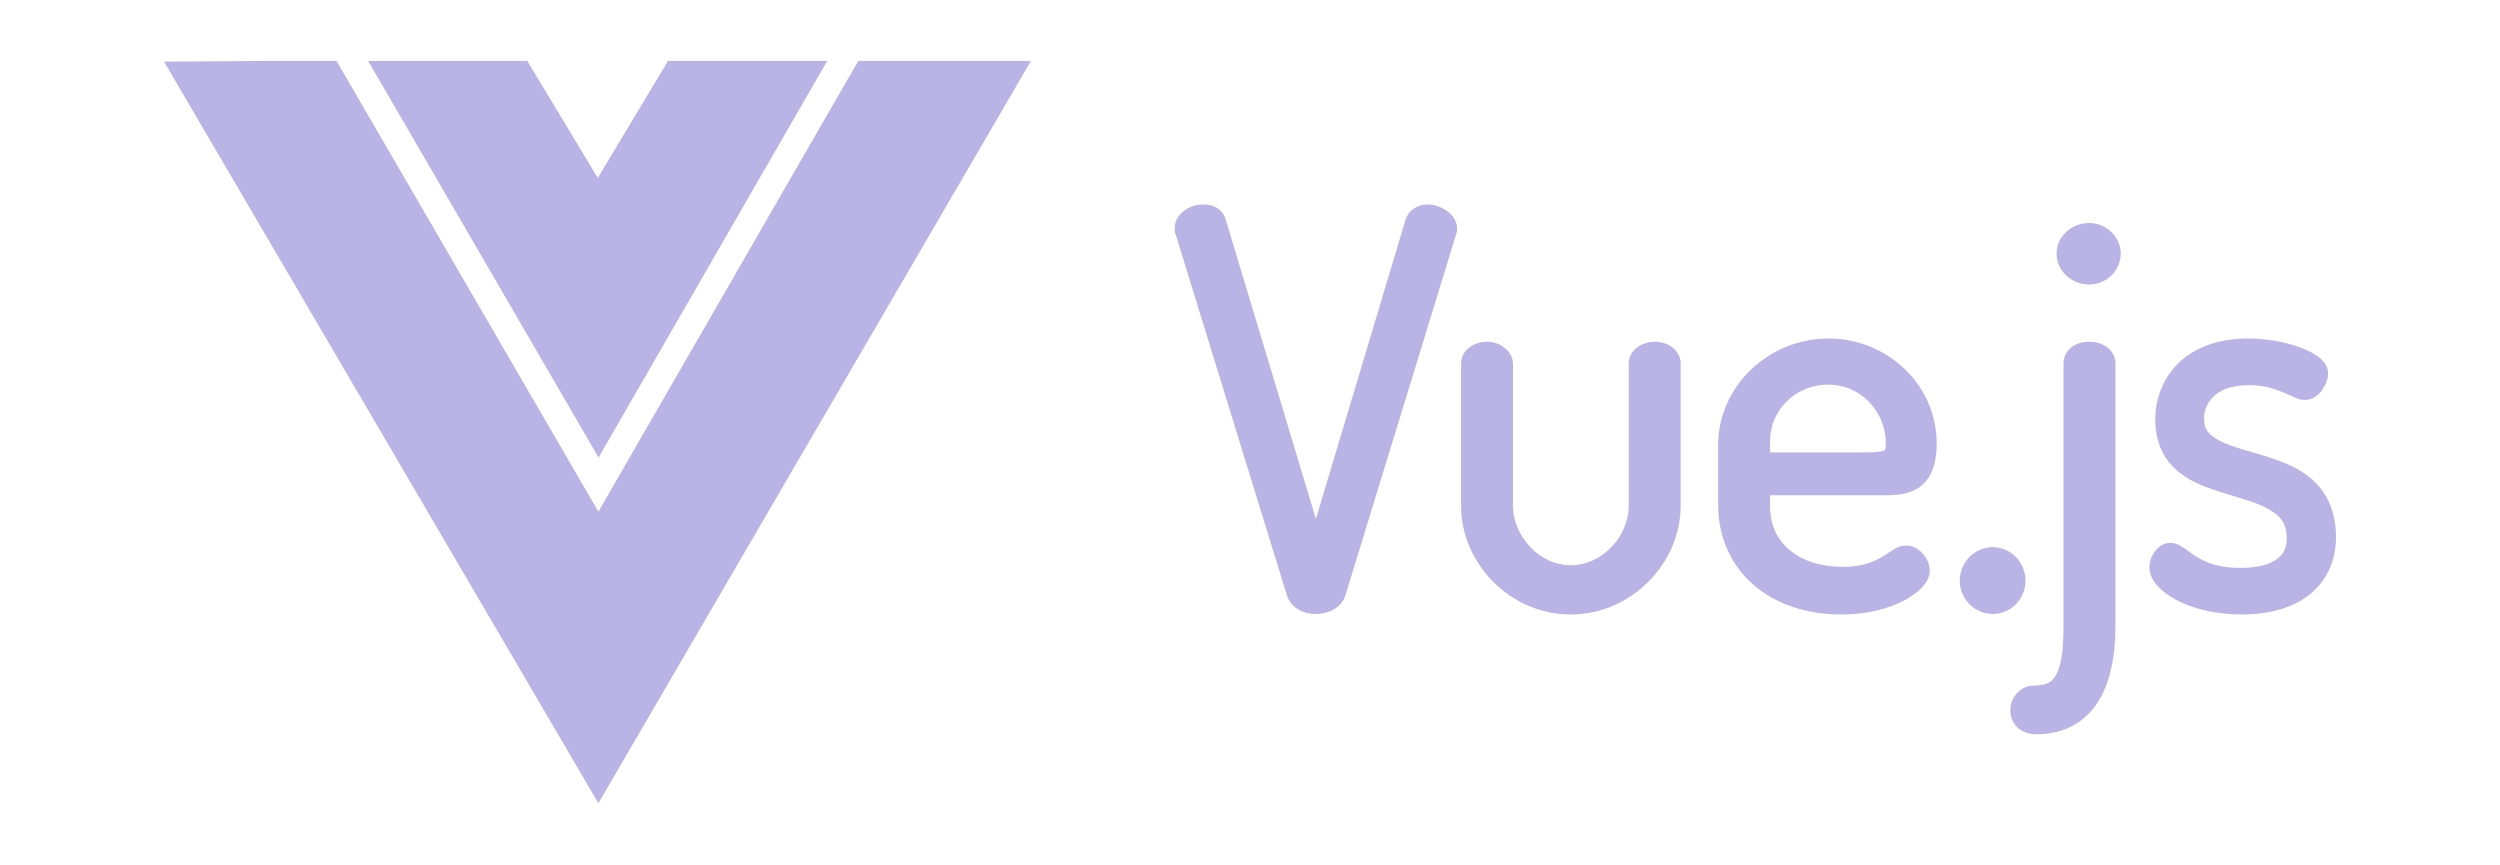
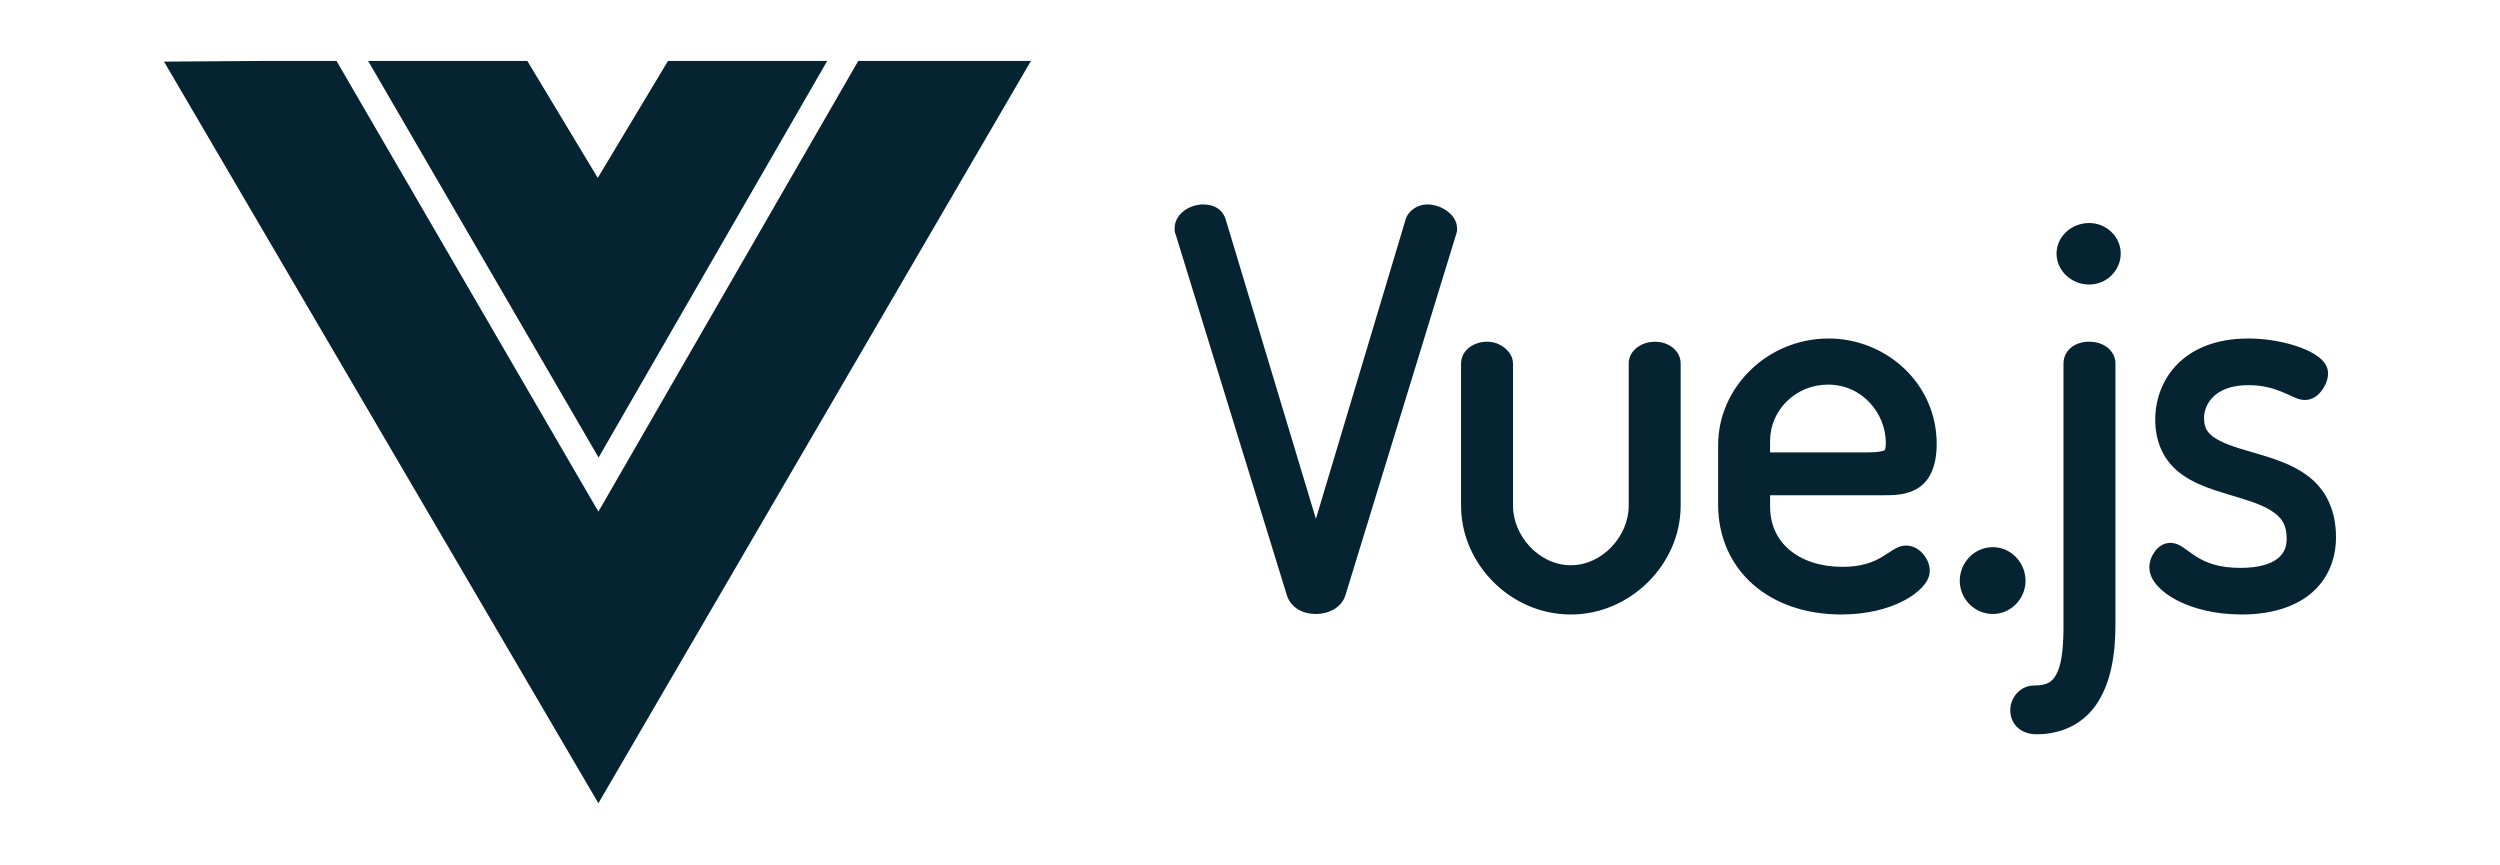
<svg xmlns="http://www.w3.org/2000/svg" version="1.1" id="svg9093" viewBox="0 0 162 56" height="15.804mm" width="45.72mm">
  <defs id="defs9095" />
  <g transform="translate(-7,-128.3622)" id="layer1">
-     <path id="path9751" d="m 24.235,132.31 -6.609,0.045 28.148,48.059 28.031,-48.104 -11.19,0 -16.84,29.207 -16.971,-29.207 -4.57,0 z m 6.617,0 14.935,25.701 14.816,-25.701 -10.318,0 -4.551,7.58 -4.566,-7.58 -10.316,0 z m 54.139,9.299 c -0.414,0 -0.827,0.118 -1.185,0.355 -0.358,0.237 -0.688,0.645 -0.688,1.17 0,0.069 -0.039,0.224 0.096,0.494 l -0.035,-0.086 7.205,23.377 c 0.129,0.439 0.438,0.773 0.785,0.965 0.347,0.192 0.729,0.266 1.1,0.266 0.787,0 1.653,-0.376 1.918,-1.223 l 7.197,-23.465 0,-0.086 c 0,0.118 0.035,0.051 0.035,-0.205 0,-0.533 -0.341,-0.927 -0.705,-1.174 -0.364,-0.246 -0.793,-0.387 -1.238,-0.387 -0.55,0 -1.181,0.333 -1.393,0.969 l 0,0.01 -5.813,19.395 -5.832,-19.359 c -0.086,-0.346 -0.319,-0.636 -0.59,-0.797 -0.271,-0.161 -0.569,-0.215 -0.854,-0.215 l 0,0 z m 57.389,1.205 c -1.147,0 -2.115,0.879 -2.115,1.979 0,1.099 0.953,2.008 2.115,2.008 1.14,0 2.045,-0.925 2.045,-2.008 0,-1.082 -0.921,-1.979 -2.045,-1.979 z m -16.895,7.484 c -3.921,0 -7.149,3.137 -7.149,6.908 l 0,3.863 c 0,2.112 0.841,3.924 2.27,5.174 1.428,1.25 3.421,1.939 5.707,1.939 1.688,0 3.065,-0.377 4.049,-0.891 0.492,-0.257 0.888,-0.546 1.18,-0.859 0.292,-0.314 0.506,-0.657 0.506,-1.086 0,-0.394 -0.151,-0.736 -0.397,-1.043 -0.245,-0.307 -0.632,-0.588 -1.131,-0.588 -0.36,0 -0.637,0.152 -0.877,0.299 -0.24,0.147 -0.464,0.309 -0.734,0.465 -0.542,0.312 -1.26,0.615 -2.527,0.615 -1.411,0 -2.588,-0.403 -3.398,-1.078 -0.811,-0.675 -1.281,-1.614 -1.281,-2.844 l 0,-0.715 7.232,0 c 0.771,0 1.629,-7e-4 2.371,-0.473 0.742,-0.474 1.193,-1.415 1.193,-2.848 0,-3.967 -3.312,-6.84 -7.014,-6.84 z m 27.188,0 c -2.084,0 -3.617,0.674 -4.602,1.688 -0.985,1.014 -1.41,2.334 -1.41,3.566 0,1.571 0.634,2.696 1.543,3.418 0.909,0.722 2.039,1.084 3.115,1.408 1.076,0.325 2.105,0.613 2.797,1.039 0.691,0.426 1.062,0.886 1.062,1.859 0,0.522 -0.157,0.938 -0.582,1.277 -0.425,0.34 -1.179,0.609 -2.408,0.609 -1.454,0 -2.266,-0.359 -2.857,-0.725 -0.296,-0.183 -0.534,-0.373 -0.779,-0.543 -0.245,-0.17 -0.524,-0.353 -0.914,-0.353 -0.469,0 -0.815,0.288 -1.025,0.588 -0.21,0.299 -0.33,0.64 -0.33,1.008 0,0.455 0.221,0.856 0.535,1.203 0.314,0.347 0.739,0.658 1.26,0.928 1.042,0.54 2.477,0.914 4.182,0.914 1.851,0 3.374,-0.452 4.451,-1.328 1.077,-0.876 1.664,-2.179 1.664,-3.682 0,-1.697 -0.616,-2.916 -1.525,-3.723 -0.909,-0.806 -2.057,-1.222 -3.148,-1.557 -1.092,-0.334 -2.143,-0.594 -2.846,-0.961 -0.703,-0.367 -1.033,-0.705 -1.033,-1.484 0,-0.421 0.167,-0.953 0.596,-1.371 0.429,-0.418 1.129,-0.756 2.291,-0.756 0.928,0 1.617,0.212 2.17,0.438 0.276,0.113 0.516,0.232 0.744,0.33 0.228,0.098 0.438,0.195 0.74,0.195 0.545,0 0.92,-0.359 1.143,-0.693 0.223,-0.334 0.352,-0.664 0.352,-1.041 0,-0.472 -0.294,-0.807 -0.619,-1.059 -0.325,-0.251 -0.735,-0.45 -1.207,-0.623 -0.945,-0.346 -2.148,-0.57 -3.357,-0.57 z m -49.297,0.207 c -0.912,0 -1.699,0.573 -1.699,1.424 l 0,9.209 c 0,3.736 3.176,7.045 7.115,7.045 3.873,0 7.115,-3.27 7.115,-7.045 l 0,-9.242 c 0,-0.426 -0.235,-0.795 -0.543,-1.029 -0.308,-0.234 -0.698,-0.359 -1.123,-0.359 -0.425,0 -0.818,0.124 -1.133,0.353 -0.315,0.229 -0.566,0.595 -0.566,1.035 l 0,9.242 c 0,1.958 -1.707,3.853 -3.75,3.853 -2.077,0 -3.75,-1.929 -3.75,-3.853 l 0,-9.209 c 0,-0.441 -0.242,-0.782 -0.541,-1.023 -0.299,-0.242 -0.689,-0.4 -1.125,-0.4 z m 39.004,0 c -0.426,0 -0.821,0.111 -1.135,0.348 -0.314,0.237 -0.529,0.628 -0.529,1.043 l 0,16.969 c 0,1.273 -0.087,2.342 -0.367,2.988 -0.28,0.647 -0.61,0.932 -1.553,0.932 -0.833,0 -1.529,0.729 -1.529,1.6 0,0.362 0.118,0.758 0.414,1.068 0.296,0.31 0.754,0.492 1.285,0.492 1.792,0 3.163,-0.795 3.981,-2.086 0.817,-1.291 1.135,-3.017 1.135,-4.994 l 0,-16.969 c 0,-0.442 -0.252,-0.828 -0.572,-1.055 -0.32,-0.227 -0.714,-0.336 -1.129,-0.336 z m -16.928,2.781 c 2.238,0 3.75,1.873 3.75,3.781 0,0.208 -0.023,0.344 -0.045,0.406 -0.021,0.062 -0.02,0.055 -0.051,0.076 -0.062,0.041 -0.407,0.129 -1.068,0.129 l -6.336,0 0,-0.748 c 0,-1.998 1.669,-3.644 3.75,-3.644 z m 10.691,10.533 c -1.223,0 -2.15,1.011 -2.15,2.182 0,1.124 0.914,2.148 2.15,2.148 1.171,0 2.113,-0.993 2.113,-2.148 0,-1.199 -0.958,-2.182 -2.113,-2.182 z" style="text-indent:0;text-decoration:none;text-decoration-line:none;text-decoration-style:solid;text-decoration-color:#000000;text-transform:none;block-progression:tb;white-space:normal;isolation:auto;mix-blend-mode:normal;solid-color:#000000;fill:#bab4e6;fill-opacity:1;color-rendering:auto;image-rendering:auto;shape-rendering:auto" />
+     <path id="path9751" d="m 24.235,132.31 -6.609,0.045 28.148,48.059 28.031,-48.104 -11.19,0 -16.84,29.207 -16.971,-29.207 -4.57,0 z m 6.617,0 14.935,25.701 14.816,-25.701 -10.318,0 -4.551,7.58 -4.566,-7.58 -10.316,0 z m 54.139,9.299 c -0.414,0 -0.827,0.118 -1.185,0.355 -0.358,0.237 -0.688,0.645 -0.688,1.17 0,0.069 -0.039,0.224 0.096,0.494 l -0.035,-0.086 7.205,23.377 c 0.129,0.439 0.438,0.773 0.785,0.965 0.347,0.192 0.729,0.266 1.1,0.266 0.787,0 1.653,-0.376 1.918,-1.223 l 7.197,-23.465 0,-0.086 c 0,0.118 0.035,0.051 0.035,-0.205 0,-0.533 -0.341,-0.927 -0.705,-1.174 -0.364,-0.246 -0.793,-0.387 -1.238,-0.387 -0.55,0 -1.181,0.333 -1.393,0.969 l 0,0.01 -5.813,19.395 -5.832,-19.359 c -0.086,-0.346 -0.319,-0.636 -0.59,-0.797 -0.271,-0.161 -0.569,-0.215 -0.854,-0.215 l 0,0 z m 57.389,1.205 c -1.147,0 -2.115,0.879 -2.115,1.979 0,1.099 0.953,2.008 2.115,2.008 1.14,0 2.045,-0.925 2.045,-2.008 0,-1.082 -0.921,-1.979 -2.045,-1.979 z m -16.895,7.484 c -3.921,0 -7.149,3.137 -7.149,6.908 l 0,3.863 c 0,2.112 0.841,3.924 2.27,5.174 1.428,1.25 3.421,1.939 5.707,1.939 1.688,0 3.065,-0.377 4.049,-0.891 0.492,-0.257 0.888,-0.546 1.18,-0.859 0.292,-0.314 0.506,-0.657 0.506,-1.086 0,-0.394 -0.151,-0.736 -0.397,-1.043 -0.245,-0.307 -0.632,-0.588 -1.131,-0.588 -0.36,0 -0.637,0.152 -0.877,0.299 -0.24,0.147 -0.464,0.309 -0.734,0.465 -0.542,0.312 -1.26,0.615 -2.527,0.615 -1.411,0 -2.588,-0.403 -3.398,-1.078 -0.811,-0.675 -1.281,-1.614 -1.281,-2.844 l 0,-0.715 7.232,0 c 0.771,0 1.629,-7e-4 2.371,-0.473 0.742,-0.474 1.193,-1.415 1.193,-2.848 0,-3.967 -3.312,-6.84 -7.014,-6.84 z m 27.188,0 c -2.084,0 -3.617,0.674 -4.602,1.688 -0.985,1.014 -1.41,2.334 -1.41,3.566 0,1.571 0.634,2.696 1.543,3.418 0.909,0.722 2.039,1.084 3.115,1.408 1.076,0.325 2.105,0.613 2.797,1.039 0.691,0.426 1.062,0.886 1.062,1.859 0,0.522 -0.157,0.938 -0.582,1.277 -0.425,0.34 -1.179,0.609 -2.408,0.609 -1.454,0 -2.266,-0.359 -2.857,-0.725 -0.296,-0.183 -0.534,-0.373 -0.779,-0.543 -0.245,-0.17 -0.524,-0.353 -0.914,-0.353 -0.469,0 -0.815,0.288 -1.025,0.588 -0.21,0.299 -0.33,0.64 -0.33,1.008 0,0.455 0.221,0.856 0.535,1.203 0.314,0.347 0.739,0.658 1.26,0.928 1.042,0.54 2.477,0.914 4.182,0.914 1.851,0 3.374,-0.452 4.451,-1.328 1.077,-0.876 1.664,-2.179 1.664,-3.682 0,-1.697 -0.616,-2.916 -1.525,-3.723 -0.909,-0.806 -2.057,-1.222 -3.148,-1.557 -1.092,-0.334 -2.143,-0.594 -2.846,-0.961 -0.703,-0.367 -1.033,-0.705 -1.033,-1.484 0,-0.421 0.167,-0.953 0.596,-1.371 0.429,-0.418 1.129,-0.756 2.291,-0.756 0.928,0 1.617,0.212 2.17,0.438 0.276,0.113 0.516,0.232 0.744,0.33 0.228,0.098 0.438,0.195 0.74,0.195 0.545,0 0.92,-0.359 1.143,-0.693 0.223,-0.334 0.352,-0.664 0.352,-1.041 0,-0.472 -0.294,-0.807 -0.619,-1.059 -0.325,-0.251 -0.735,-0.45 -1.207,-0.623 -0.945,-0.346 -2.148,-0.57 -3.357,-0.57 z m -49.297,0.207 c -0.912,0 -1.699,0.573 -1.699,1.424 l 0,9.209 c 0,3.736 3.176,7.045 7.115,7.045 3.873,0 7.115,-3.27 7.115,-7.045 l 0,-9.242 c 0,-0.426 -0.235,-0.795 -0.543,-1.029 -0.308,-0.234 -0.698,-0.359 -1.123,-0.359 -0.425,0 -0.818,0.124 -1.133,0.353 -0.315,0.229 -0.566,0.595 -0.566,1.035 l 0,9.242 c 0,1.958 -1.707,3.853 -3.75,3.853 -2.077,0 -3.75,-1.929 -3.75,-3.853 l 0,-9.209 c 0,-0.441 -0.242,-0.782 -0.541,-1.023 -0.299,-0.242 -0.689,-0.4 -1.125,-0.4 z m 39.004,0 c -0.426,0 -0.821,0.111 -1.135,0.348 -0.314,0.237 -0.529,0.628 -0.529,1.043 l 0,16.969 c 0,1.273 -0.087,2.342 -0.367,2.988 -0.28,0.647 -0.61,0.932 -1.553,0.932 -0.833,0 -1.529,0.729 -1.529,1.6 0,0.362 0.118,0.758 0.414,1.068 0.296,0.31 0.754,0.492 1.285,0.492 1.792,0 3.163,-0.795 3.981,-2.086 0.817,-1.291 1.135,-3.017 1.135,-4.994 l 0,-16.969 c 0,-0.442 -0.252,-0.828 -0.572,-1.055 -0.32,-0.227 -0.714,-0.336 -1.129,-0.336 z m -16.928,2.781 c 2.238,0 3.75,1.873 3.75,3.781 0,0.208 -0.023,0.344 -0.045,0.406 -0.021,0.062 -0.02,0.055 -0.051,0.076 -0.062,0.041 -0.407,0.129 -1.068,0.129 l -6.336,0 0,-0.748 c 0,-1.998 1.669,-3.644 3.75,-3.644 z m 10.691,10.533 c -1.223,0 -2.15,1.011 -2.15,2.182 0,1.124 0.914,2.148 2.15,2.148 1.171,0 2.113,-0.993 2.113,-2.148 0,-1.199 -0.958,-2.182 -2.113,-2.182 z" style="text-indent:0;text-decoration:none;text-decoration-line:none;text-decoration-style:solid;text-decoration-color:#000000;text-transform:none;block-progression:tb;white-space:normal;isolation:auto;mix-blend-mode:normal;solid-color:#000000;fill:#062331;fill-opacity:1;color-rendering:auto;image-rendering:auto;shape-rendering:auto" />
  </g>
</svg>
